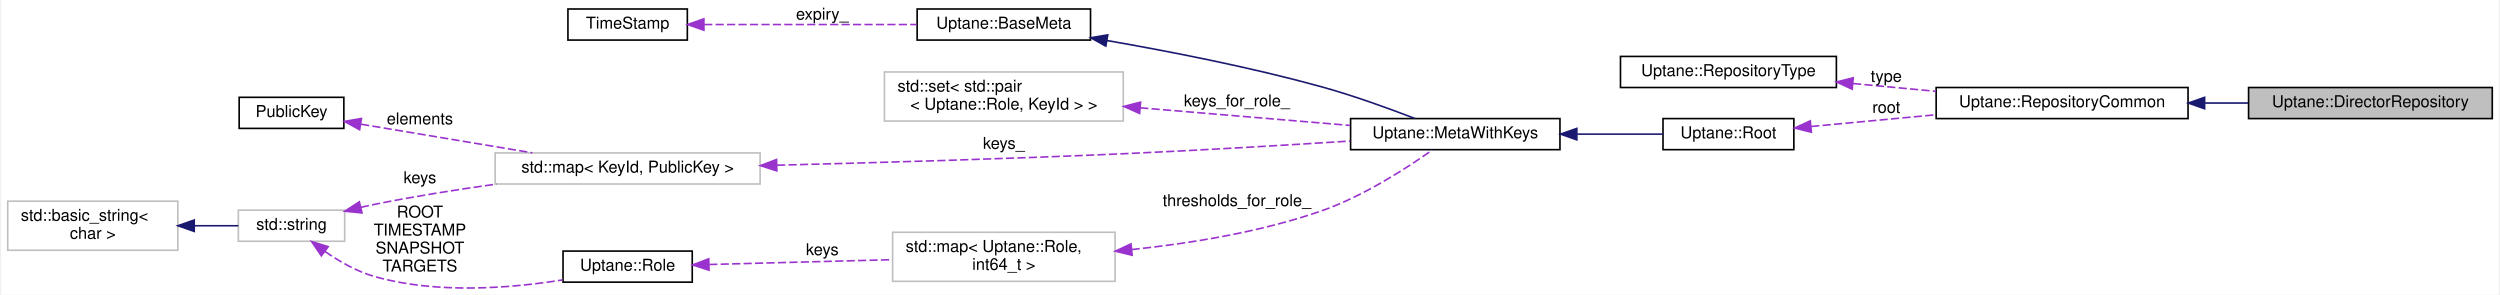
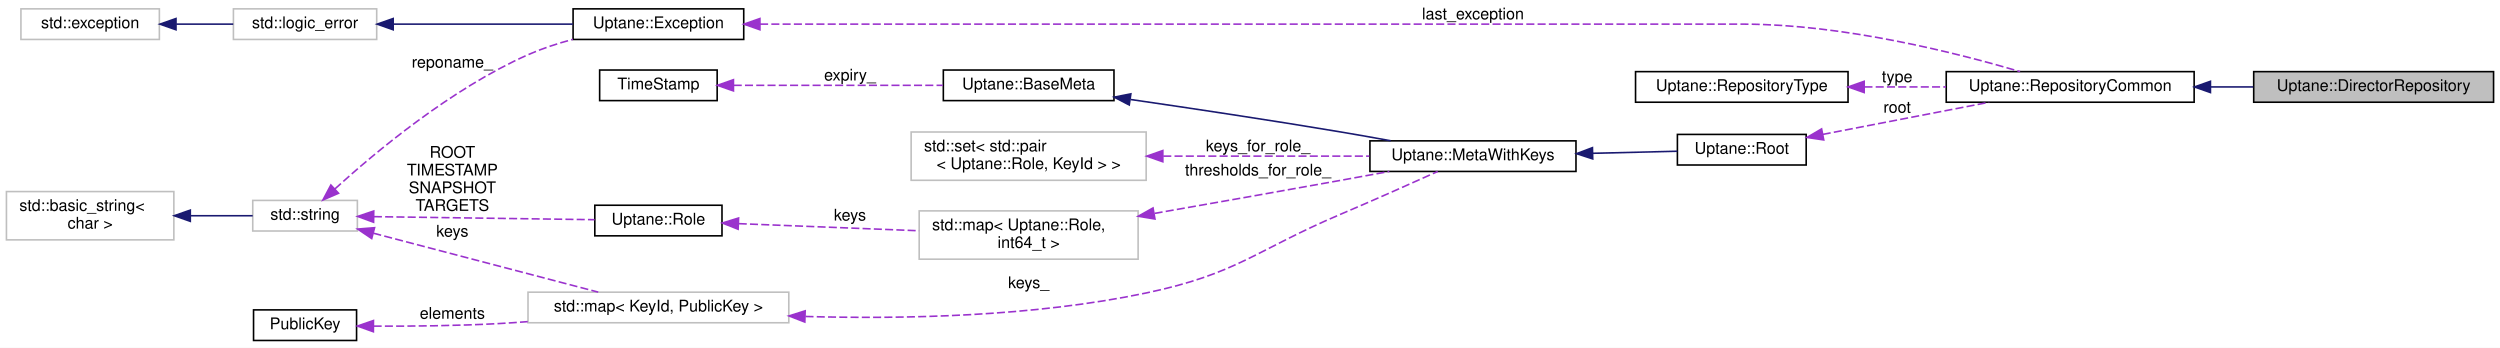
- <svg xmlns="http://www.w3.org/2000/svg" xmlns:xlink="http://www.w3.org/1999/xlink" width="1527pt" height="180pt" viewBox="0.00 0.00 1527.00 180.17">
-   <g id="graph0" class="graph" transform="scale(1 1) rotate(0) translate(4 176.17)">
-     <polygon fill="white" stroke="transparent" points="-4,4 -4,-176.17 1523,-176.17 1523,4 -4,4" />
+ <svg xmlns="http://www.w3.org/2000/svg" xmlns:xlink="http://www.w3.org/1999/xlink" width="1553pt" height="216pt" viewBox="0.00 0.00 1553.00 216.00">
+   <g id="graph0" class="graph" transform="scale(1 1) rotate(0) translate(4 212)">
+     <polygon fill="white" stroke="transparent" points="-4,4 -4,-212 1549,-212 1549,4 -4,4" />
    <g id="node1" class="node">
      <g id="a_node1">
        <a xlink:title=" ">
-           <polygon fill="#bfbfbf" stroke="black" points="1370,-103.67 1370,-122.67 1519,-122.67 1519,-103.67 1370,-103.67" />
-           <text text-anchor="middle" x="1444.5" y="-110.67" font-family="Helvetica,sans-Serif" font-size="10.00">Uptane::DirectorRepository</text>
+           <polygon fill="#bfbfbf" stroke="black" points="1396,-148.5 1396,-167.5 1545,-167.5 1545,-148.5 1396,-148.5" />
+           <text text-anchor="middle" x="1470.5" y="-155.5" font-family="Helvetica,sans-Serif" font-size="10.00">Uptane::DirectorRepository</text>
        </a>
      </g>
    </g>
    <g id="node2" class="node">
      <g id="a_node2">
        <a xlink:href="class_uptane_1_1_repository_common.html" target="_top" xlink:title=" ">
-           <polygon fill="white" stroke="black" points="1179,-103.67 1179,-122.67 1333,-122.67 1333,-103.67 1179,-103.67" />
-           <text text-anchor="middle" x="1256" y="-110.67" font-family="Helvetica,sans-Serif" font-size="10.00">Uptane::RepositoryCommon</text>
+           <polygon fill="white" stroke="black" points="1205,-148.5 1205,-167.5 1359,-167.5 1359,-148.5 1205,-148.5" />
+           <text text-anchor="middle" x="1282" y="-155.5" font-family="Helvetica,sans-Serif" font-size="10.00">Uptane::RepositoryCommon</text>
        </a>
      </g>
    </g>
    <g id="edge1" class="edge">
-       <path fill="none" stroke="midnightblue" d="M1343.4,-113.17C1352.2,-113.17 1361.08,-113.17 1369.73,-113.17" />
-       <polygon fill="midnightblue" stroke="midnightblue" points="1343.13,-109.67 1333.13,-113.17 1343.13,-116.67 1343.13,-109.67" />
+       <path fill="none" stroke="midnightblue" d="M1369.4,-158C1378.2,-158 1387.08,-158 1395.73,-158" />
+       <polygon fill="midnightblue" stroke="midnightblue" points="1369.13,-154.5 1359.13,-158 1369.13,-161.5 1369.13,-154.5" />
    </g>
    <g id="node3" class="node">
      <g id="a_node3">
-         <a xlink:href="class_uptane_1_1_repository_type.html" target="_top" xlink:title=" ">
-           <polygon fill="white" stroke="black" points="986,-122.67 986,-141.67 1118,-141.67 1118,-122.67 986,-122.67" />
-           <text text-anchor="middle" x="1052" y="-129.67" font-family="Helvetica,sans-Serif" font-size="10.00">Uptane::RepositoryType</text>
+         <a xlink:href="class_uptane_1_1_exception.html" target="_top" xlink:title=" ">
+           <polygon fill="white" stroke="black" points="352,-187.5 352,-206.5 458,-206.5 458,-187.5 352,-187.5" />
+           <text text-anchor="middle" x="405" y="-194.5" font-family="Helvetica,sans-Serif" font-size="10.00">Uptane::Exception</text>
        </a>
      </g>
    </g>
    <g id="edge2" class="edge">
-       <path fill="none" stroke="#9a32cd" stroke-dasharray="5,2" d="M1128.18,-125.1C1144.72,-123.55 1162.25,-121.9 1178.83,-120.34" />
-       <polygon fill="#9a32cd" stroke="#9a32cd" points="1127.65,-121.64 1118.03,-126.06 1128.31,-128.61 1127.65,-121.64" />
-       <text text-anchor="middle" x="1148.5" y="-126.17" font-family="Helvetica,sans-Serif" font-size="10.00"> type</text>
+       <path fill="none" stroke="#9a32cd" stroke-dasharray="5,2" d="M468.15,-197C513.99,-197 577.88,-197 634,-197 634,-197 634,-197 1079,-197 1140.97,-197 1211.72,-179.09 1250.89,-167.54" />
+       <polygon fill="#9a32cd" stroke="#9a32cd" points="468.07,-193.5 458.07,-197 468.07,-200.5 468.07,-193.5" />
+       <text text-anchor="middle" x="911" y="-200" font-family="Helvetica,sans-Serif" font-size="10.00"> last_exception</text>
    </g>
    <g id="node4" class="node">
      <g id="a_node4">
-         <a xlink:href="class_uptane_1_1_root.html" target="_top" xlink:title=" ">
-           <polygon fill="white" stroke="black" points="1012,-84.67 1012,-103.67 1092,-103.67 1092,-84.67 1012,-84.67" />
-           <text text-anchor="middle" x="1052" y="-91.67" font-family="Helvetica,sans-Serif" font-size="10.00">Uptane::Root</text>
+         <a xlink:title="STL class.">
+           <polygon fill="white" stroke="#bfbfbf" points="141,-187.5 141,-206.5 230,-206.5 230,-187.5 141,-187.5" />
+           <text text-anchor="middle" x="185.5" y="-194.5" font-family="Helvetica,sans-Serif" font-size="10.00">std::logic_error</text>
        </a>
      </g>
    </g>
    <g id="edge3" class="edge">
-       <path fill="none" stroke="#9a32cd" stroke-dasharray="5,2" d="M1102.61,-98.84C1125.56,-101 1153.34,-103.61 1178.86,-106.01" />
-       <polygon fill="#9a32cd" stroke="#9a32cd" points="1102.71,-95.33 1092.43,-97.88 1102.06,-102.3 1102.71,-95.33" />
-       <text text-anchor="middle" x="1148.5" y="-107.17" font-family="Helvetica,sans-Serif" font-size="10.00"> root</text>
+       <path fill="none" stroke="midnightblue" d="M240.48,-197C274.51,-197 318.22,-197 351.89,-197" />
+       <polygon fill="midnightblue" stroke="midnightblue" points="240.25,-193.5 230.25,-197 240.25,-200.5 240.25,-193.5" />
    </g>
    <g id="node5" class="node">
      <g id="a_node5">
-         <a xlink:href="class_uptane_1_1_meta_with_keys.html" target="_top" xlink:title=" ">
-           <polygon fill="white" stroke="black" points="821,-84.67 821,-103.67 949,-103.67 949,-84.67 821,-84.67" />
-           <text text-anchor="middle" x="885" y="-91.67" font-family="Helvetica,sans-Serif" font-size="10.00">Uptane::MetaWithKeys</text>
+         <a xlink:title="STL class.">
+           <polygon fill="white" stroke="#bfbfbf" points="9,-187.5 9,-206.5 95,-206.5 95,-187.5 9,-187.5" />
+           <text text-anchor="middle" x="52" y="-194.5" font-family="Helvetica,sans-Serif" font-size="10.00">std::exception</text>
        </a>
      </g>
    </g>
    <g id="edge4" class="edge">
-       <path fill="none" stroke="midnightblue" d="M959.56,-94.17C977.62,-94.17 996.25,-94.17 1011.95,-94.17" />
-       <polygon fill="midnightblue" stroke="midnightblue" points="959.32,-90.67 949.32,-94.17 959.32,-97.67 959.32,-90.67" />
+       <path fill="none" stroke="midnightblue" d="M105.46,-197C117.21,-197 129.55,-197 140.89,-197" />
+       <polygon fill="midnightblue" stroke="midnightblue" points="105.33,-193.5 95.33,-197 105.33,-200.5 105.33,-193.5" />
    </g>
    <g id="node6" class="node">
      <g id="a_node6">
-         <a xlink:href="class_uptane_1_1_base_meta.html" target="_top" xlink:title=" ">
-           <polygon fill="white" stroke="black" points="556,-151.67 556,-170.67 662,-170.67 662,-151.67 556,-151.67" />
-           <text text-anchor="middle" x="609" y="-158.67" font-family="Helvetica,sans-Serif" font-size="10.00">Uptane::BaseMeta</text>
+         <a xlink:title="STL class.">
+           <polygon fill="white" stroke="#bfbfbf" points="153,-68.5 153,-87.5 218,-87.5 218,-68.5 153,-68.5" />
+           <text text-anchor="middle" x="185.5" y="-75.5" font-family="Helvetica,sans-Serif" font-size="10.00">std::string</text>
        </a>
      </g>
    </g>
    <g id="edge5" class="edge">
-       <path fill="none" stroke="midnightblue" d="M672.03,-151.39C710.14,-144.78 759.78,-135.09 803,-123.17 822.58,-117.77 844.22,-109.93 860.2,-103.76" />
-       <polygon fill="midnightblue" stroke="midnightblue" points="671.36,-147.95 662.1,-153.09 672.54,-154.85 671.36,-147.95" />
+       <path fill="none" stroke="#9a32cd" stroke-dasharray="5,2" d="M204.05,-94.65C228.79,-117.15 276.23,-156.86 324,-178 332.75,-181.87 342.39,-185.02 351.87,-187.55" />
+       <polygon fill="#9a32cd" stroke="#9a32cd" points="206.29,-91.95 196.57,-87.74 201.54,-97.09 206.29,-91.95" />
+       <text text-anchor="middle" x="277" y="-170" font-family="Helvetica,sans-Serif" font-size="10.00"> reponame_</text>
+     </g>
+     <g id="node14" class="node">
+       <g id="a_node14">
+         <a xlink:title=" ">
+           <polygon fill="white" stroke="#bfbfbf" points="324,-11.5 324,-30.5 486,-30.5 486,-11.5 324,-11.5" />
+           <text text-anchor="middle" x="405" y="-18.5" font-family="Helvetica,sans-Serif" font-size="10.00">std::map&lt; KeyId, PublicKey &gt;</text>
+         </a>
+       </g>
+     </g>
+     <g id="edge15" class="edge">
+       <path fill="none" stroke="#9a32cd" stroke-dasharray="5,2" d="M227.92,-67.14C268.29,-56.57 329.06,-40.64 367.62,-30.54" />
+       <polygon fill="#9a32cd" stroke="#9a32cd" points="226.91,-63.79 218.13,-69.71 228.69,-70.56 226.91,-63.79" />
+       <text text-anchor="middle" x="277" y="-65" font-family="Helvetica,sans-Serif" font-size="10.00"> keys</text>
+     </g>
+     <g id="node17" class="node">
+       <g id="a_node17">
+         <a xlink:href="class_uptane_1_1_role.html" target="_top" xlink:title="TUF Roles.">
+           <polygon fill="white" stroke="black" points="365.5,-65.5 365.5,-84.5 444.5,-84.5 444.5,-65.5 365.5,-65.5" />
+           <text text-anchor="middle" x="405" y="-72.5" font-family="Helvetica,sans-Serif" font-size="10.00">Uptane::Role</text>
+         </a>
+       </g>
+     </g>
+     <g id="edge18" class="edge">
+       <path fill="none" stroke="#9a32cd" stroke-dasharray="5,2" d="M228.25,-77.42C267.83,-76.88 326.83,-76.06 365.36,-75.53" />
+       <polygon fill="#9a32cd" stroke="#9a32cd" points="228.08,-73.93 218.13,-77.56 228.17,-80.93 228.08,-73.93" />
+       <text text-anchor="middle" x="277" y="-114" font-family="Helvetica,sans-Serif" font-size="10.00"> ROOT</text>
+       <text text-anchor="middle" x="277" y="-103" font-family="Helvetica,sans-Serif" font-size="10.00">TIMESTAMP</text>
+       <text text-anchor="middle" x="277" y="-92" font-family="Helvetica,sans-Serif" font-size="10.00">SNAPSHOT</text>
+       <text text-anchor="middle" x="277" y="-81" font-family="Helvetica,sans-Serif" font-size="10.00">TARGETS</text>
    </g>
    <g id="node7" class="node">
      <g id="a_node7">
-         <a xlink:href="class_time_stamp.html" target="_top" xlink:title=" ">
-           <polygon fill="white" stroke="black" points="342.5,-151.67 342.5,-170.67 415.5,-170.67 415.5,-151.67 342.5,-151.67" />
-           <text text-anchor="middle" x="379" y="-158.67" font-family="Helvetica,sans-Serif" font-size="10.00">TimeStamp</text>
+         <a xlink:title="STL class.">
+           <polygon fill="white" stroke="#bfbfbf" points="0,-63 0,-93 104,-93 104,-63 0,-63" />
+           <text text-anchor="start" x="8" y="-81" font-family="Helvetica,sans-Serif" font-size="10.00">std::basic_string&lt;</text>
+           <text text-anchor="middle" x="52" y="-70" font-family="Helvetica,sans-Serif" font-size="10.00"> char &gt;</text>
        </a>
      </g>
    </g>
    <g id="edge6" class="edge">
-       <path fill="none" stroke="#9a32cd" stroke-dasharray="5,2" d="M425.78,-161.17C463.32,-161.17 516.47,-161.17 555.69,-161.17" />
-       <polygon fill="#9a32cd" stroke="#9a32cd" points="425.63,-157.67 415.62,-161.17 425.62,-164.67 425.63,-157.67" />
-       <text text-anchor="middle" x="498" y="-164.17" font-family="Helvetica,sans-Serif" font-size="10.00"> expiry_</text>
+       <path fill="none" stroke="midnightblue" d="M114.36,-78C127.73,-78 141.34,-78 152.98,-78" />
+       <polygon fill="midnightblue" stroke="midnightblue" points="114.22,-74.5 104.22,-78 114.22,-81.5 114.22,-74.5" />
    </g>
    <g id="node8" class="node">
      <g id="a_node8">
-         <a xlink:title=" ">
-           <polygon fill="white" stroke="#bfbfbf" points="536,-102.17 536,-132.17 682,-132.17 682,-102.17 536,-102.17" />
-           <text text-anchor="start" x="544" y="-120.17" font-family="Helvetica,sans-Serif" font-size="10.00">std::set&lt; std::pair</text>
-           <text text-anchor="middle" x="609" y="-109.17" font-family="Helvetica,sans-Serif" font-size="10.00">&lt; Uptane::Role, KeyId &gt; &gt;</text>
+         <a xlink:href="class_uptane_1_1_repository_type.html" target="_top" xlink:title=" ">
+           <polygon fill="white" stroke="black" points="1012,-148.5 1012,-167.5 1144,-167.5 1144,-148.5 1012,-148.5" />
+           <text text-anchor="middle" x="1078" y="-155.5" font-family="Helvetica,sans-Serif" font-size="10.00">Uptane::RepositoryType</text>
        </a>
      </g>
    </g>
    <g id="edge7" class="edge">
-       <path fill="none" stroke="#9a32cd" stroke-dasharray="5,2" d="M692.35,-110.26C733.47,-106.81 782.44,-102.7 820.59,-99.5" />
-       <polygon fill="#9a32cd" stroke="#9a32cd" points="692.02,-106.78 682.35,-111.1 692.61,-113.75 692.02,-106.78" />
-       <text text-anchor="middle" x="751.5" y="-111.17" font-family="Helvetica,sans-Serif" font-size="10.00"> keys_for_role_</text>
+       <path fill="none" stroke="#9a32cd" stroke-dasharray="5,2" d="M1154.18,-158C1170.72,-158 1188.25,-158 1204.83,-158" />
+       <polygon fill="#9a32cd" stroke="#9a32cd" points="1154.03,-154.5 1144.03,-158 1154.03,-161.5 1154.03,-154.5" />
+       <text text-anchor="middle" x="1174.5" y="-161" font-family="Helvetica,sans-Serif" font-size="10.00"> type</text>
    </g>
    <g id="node9" class="node">
      <g id="a_node9">
-         <a xlink:title=" ">
-           <polygon fill="white" stroke="#bfbfbf" points="298,-63.67 298,-82.67 460,-82.67 460,-63.67 298,-63.67" />
-           <text text-anchor="middle" x="379" y="-70.67" font-family="Helvetica,sans-Serif" font-size="10.00">std::map&lt; KeyId, PublicKey &gt;</text>
+         <a xlink:href="class_uptane_1_1_root.html" target="_top" xlink:title=" ">
+           <polygon fill="white" stroke="black" points="1038,-109.5 1038,-128.5 1118,-128.5 1118,-109.5 1038,-109.5" />
+           <text text-anchor="middle" x="1078" y="-116.5" font-family="Helvetica,sans-Serif" font-size="10.00">Uptane::Root</text>
        </a>
      </g>
    </g>
    <g id="edge8" class="edge">
-       <path fill="none" stroke="#9a32cd" stroke-dasharray="5,2" d="M470.35,-75.17C530.37,-76.67 610.92,-79 682,-82.17 728.5,-84.25 780.98,-87.39 820.79,-89.94" />
-       <polygon fill="#9a32cd" stroke="#9a32cd" points="470.22,-71.67 460.14,-74.92 470.05,-78.66 470.22,-71.67" />
-       <text text-anchor="middle" x="609" y="-85.17" font-family="Helvetica,sans-Serif" font-size="10.00"> keys_</text>
+       <path fill="none" stroke="#9a32cd" stroke-dasharray="5,2" d="M1128.28,-128.51C1159.69,-134.58 1200.24,-142.41 1231.66,-148.47" />
+       <polygon fill="#9a32cd" stroke="#9a32cd" points="1128.91,-125.07 1118.43,-126.61 1127.58,-131.94 1128.91,-125.07" />
+       <text text-anchor="middle" x="1174.5" y="-142" font-family="Helvetica,sans-Serif" font-size="10.00"> root</text>
    </g>
    <g id="node10" class="node">
      <g id="a_node10">
-         <a xlink:href="class_public_key.html" target="_top" xlink:title=" ">
-           <polygon fill="white" stroke="black" points="141.5,-97.67 141.5,-116.67 205.5,-116.67 205.5,-97.67 141.5,-97.67" />
-           <text text-anchor="middle" x="173.5" y="-104.67" font-family="Helvetica,sans-Serif" font-size="10.00">PublicKey</text>
+         <a xlink:href="class_uptane_1_1_meta_with_keys.html" target="_top" xlink:title=" ">
+           <polygon fill="white" stroke="black" points="847,-105.5 847,-124.5 975,-124.5 975,-105.5 847,-105.5" />
+           <text text-anchor="middle" x="911" y="-112.5" font-family="Helvetica,sans-Serif" font-size="10.00">Uptane::MetaWithKeys</text>
        </a>
      </g>
    </g>
    <g id="edge9" class="edge">
-       <path fill="none" stroke="#9a32cd" stroke-dasharray="5,2" d="M216.04,-100.23C246.24,-95.19 287.48,-88.3 320.79,-82.73" />
-       <polygon fill="#9a32cd" stroke="#9a32cd" points="215.14,-96.84 205.85,-101.94 216.29,-103.74 215.14,-96.84" />
-       <text text-anchor="middle" x="252" y="-100.17" font-family="Helvetica,sans-Serif" font-size="10.00"> elements</text>
+       <path fill="none" stroke="midnightblue" d="M985.56,-116.78C1003.62,-117.22 1022.25,-117.67 1037.95,-118.05" />
+       <polygon fill="midnightblue" stroke="midnightblue" points="985.4,-113.28 975.32,-116.54 985.23,-120.28 985.4,-113.28" />
    </g>
    <g id="node11" class="node">
      <g id="a_node11">
-         <a xlink:title="STL class.">
-           <polygon fill="white" stroke="#bfbfbf" points="141,-28.67 141,-47.67 206,-47.67 206,-28.67 141,-28.67" />
-           <text text-anchor="middle" x="173.5" y="-35.67" font-family="Helvetica,sans-Serif" font-size="10.00">std::string</text>
+         <a xlink:href="class_uptane_1_1_base_meta.html" target="_top" xlink:title=" ">
+           <polygon fill="white" stroke="black" points="582,-149.5 582,-168.5 688,-168.5 688,-149.5 582,-149.5" />
+           <text text-anchor="middle" x="635" y="-156.5" font-family="Helvetica,sans-Serif" font-size="10.00">Uptane::BaseMeta</text>
        </a>
      </g>
    </g>
    <g id="edge10" class="edge">
-       <path fill="none" stroke="#9a32cd" stroke-dasharray="5,2" d="M215.91,-49.42C218.64,-50.05 221.36,-50.64 224,-51.17 248.22,-56.07 274.8,-60.27 298.96,-63.66" />
-       <polygon fill="#9a32cd" stroke="#9a32cd" points="216.6,-45.99 206.06,-47.04 214.96,-52.79 216.6,-45.99" />
-       <text text-anchor="middle" x="252" y="-64.17" font-family="Helvetica,sans-Serif" font-size="10.00"> keys</text>
-     </g>
-     <g id="node14" class="node">
-       <g id="a_node14">
-         <a xlink:href="class_uptane_1_1_role.html" target="_top" xlink:title="TUF Roles.">
-           <polygon fill="white" stroke="black" points="339.5,-3.67 339.5,-22.67 418.5,-22.67 418.5,-3.67 339.5,-3.67" />
-           <text text-anchor="middle" x="379" y="-10.67" font-family="Helvetica,sans-Serif" font-size="10.00">Uptane::Role</text>
-         </a>
-       </g>
-     </g>
-     <g id="edge14" class="edge">
-       <path fill="none" stroke="#9a32cd" stroke-dasharray="5,2" d="M194.01,-22.41C202.66,-16.39 213.29,-10.25 224,-7.17 262.06,3.76 307.58,0.05 339.22,-5.03" />
-       <polygon fill="#9a32cd" stroke="#9a32cd" points="191.75,-19.73 185.8,-28.49 195.91,-25.35 191.75,-19.73" />
-       <text text-anchor="middle" x="252" y="-43.17" font-family="Helvetica,sans-Serif" font-size="10.00"> ROOT</text>
-       <text text-anchor="middle" x="252" y="-32.17" font-family="Helvetica,sans-Serif" font-size="10.00">TIMESTAMP</text>
-       <text text-anchor="middle" x="252" y="-21.17" font-family="Helvetica,sans-Serif" font-size="10.00">SNAPSHOT</text>
-       <text text-anchor="middle" x="252" y="-10.17" font-family="Helvetica,sans-Serif" font-size="10.00">TARGETS</text>
+       <path fill="none" stroke="midnightblue" d="M698.45,-150.17C736.28,-144.68 785.47,-137.3 829,-130 839.01,-128.32 849.7,-126.42 859.92,-124.55" />
+       <polygon fill="midnightblue" stroke="midnightblue" points="697.49,-146.77 688.09,-151.66 698.49,-153.7 697.49,-146.77" />
    </g>
    <g id="node12" class="node">
      <g id="a_node12">
-         <a xlink:title="STL class.">
-           <polygon fill="white" stroke="#bfbfbf" points="0,-23.17 0,-53.17 104,-53.17 104,-23.17 0,-23.17" />
-           <text text-anchor="start" x="8" y="-41.17" font-family="Helvetica,sans-Serif" font-size="10.00">std::basic_string&lt;</text>
-           <text text-anchor="middle" x="52" y="-30.17" font-family="Helvetica,sans-Serif" font-size="10.00"> char &gt;</text>
+         <a xlink:href="class_time_stamp.html" target="_top" xlink:title=" ">
+           <polygon fill="white" stroke="black" points="368.5,-149.5 368.5,-168.5 441.5,-168.5 441.5,-149.5 368.5,-149.5" />
+           <text text-anchor="middle" x="405" y="-156.5" font-family="Helvetica,sans-Serif" font-size="10.00">TimeStamp</text>
        </a>
      </g>
    </g>
    <g id="edge11" class="edge">
-       <path fill="none" stroke="midnightblue" d="M114.1,-38.17C123.41,-38.17 132.68,-38.17 141,-38.17" />
-       <polygon fill="midnightblue" stroke="midnightblue" points="114.03,-34.67 104.03,-38.17 114.03,-41.67 114.03,-34.67" />
+       <path fill="none" stroke="#9a32cd" stroke-dasharray="5,2" d="M451.78,-159C489.32,-159 542.47,-159 581.69,-159" />
+       <polygon fill="#9a32cd" stroke="#9a32cd" points="451.63,-155.5 441.62,-159 451.62,-162.5 451.63,-155.5" />
+       <text text-anchor="middle" x="524" y="-162" font-family="Helvetica,sans-Serif" font-size="10.00"> expiry_</text>
    </g>
    <g id="node13" class="node">
      <g id="a_node13">
        <a xlink:title=" ">
-           <polygon fill="white" stroke="#bfbfbf" points="541,-4.17 541,-34.17 677,-34.17 677,-4.17 541,-4.17" />
-           <text text-anchor="start" x="549" y="-22.17" font-family="Helvetica,sans-Serif" font-size="10.00">std::map&lt; Uptane::Role,</text>
-           <text text-anchor="middle" x="609" y="-11.17" font-family="Helvetica,sans-Serif" font-size="10.00"> int64_t &gt;</text>
+           <polygon fill="white" stroke="#bfbfbf" points="562,-100 562,-130 708,-130 708,-100 562,-100" />
+           <text text-anchor="start" x="570" y="-118" font-family="Helvetica,sans-Serif" font-size="10.00">std::set&lt; std::pair</text>
+           <text text-anchor="middle" x="635" y="-107" font-family="Helvetica,sans-Serif" font-size="10.00">&lt; Uptane::Role, KeyId &gt; &gt;</text>
        </a>
      </g>
    </g>
    <g id="edge12" class="edge">
-       <path fill="none" stroke="#9a32cd" stroke-dasharray="5,2" d="M687.1,-23.59C723.08,-27.35 766.03,-34.31 803,-47.17 828.8,-56.15 855.62,-73.59 871.01,-84.51" />
-       <polygon fill="#9a32cd" stroke="#9a32cd" points="687.44,-20.11 677.14,-22.61 686.75,-27.07 687.44,-20.11" />
-       <text text-anchor="middle" x="751.5" y="-50.17" font-family="Helvetica,sans-Serif" font-size="10.00"> thresholds_for_role_</text>
+       <path fill="none" stroke="#9a32cd" stroke-dasharray="5,2" d="M718.61,-115C759.67,-115 808.52,-115 846.59,-115" />
+       <polygon fill="#9a32cd" stroke="#9a32cd" points="718.35,-111.5 708.35,-115 718.35,-118.5 718.35,-111.5" />
+       <text text-anchor="middle" x="777.5" y="-118" font-family="Helvetica,sans-Serif" font-size="10.00"> keys_for_role_</text>
    </g>
    <g id="edge13" class="edge">
-       <path fill="none" stroke="#9a32cd" stroke-dasharray="5,2" d="M428.89,-14.46C461.58,-15.32 505.02,-16.46 540.93,-17.41" />
-       <polygon fill="#9a32cd" stroke="#9a32cd" points="428.77,-10.96 418.68,-14.19 428.58,-17.95 428.77,-10.96" />
-       <text text-anchor="middle" x="498" y="-20.17" font-family="Helvetica,sans-Serif" font-size="10.00"> keys</text>
+       <path fill="none" stroke="#9a32cd" stroke-dasharray="5,2" d="M496.36,-15.41C556.89,-13.69 638,-15.28 708,-30 764.78,-41.94 775.59,-56.33 829,-79 849.54,-87.72 872.8,-98.11 889.11,-105.48" />
+       <polygon fill="#9a32cd" stroke="#9a32cd" points="495.95,-11.93 486.07,-15.75 496.18,-18.92 495.95,-11.93" />
+       <text text-anchor="middle" x="635" y="-33" font-family="Helvetica,sans-Serif" font-size="10.00"> keys_</text>
+     </g>
+     <g id="node15" class="node">
+       <g id="a_node15">
+         <a xlink:href="class_public_key.html" target="_top" xlink:title=" ">
+           <polygon fill="white" stroke="black" points="153.5,-0.5 153.5,-19.5 217.5,-19.5 217.5,-0.5 153.5,-0.5" />
+           <text text-anchor="middle" x="185.5" y="-7.5" font-family="Helvetica,sans-Serif" font-size="10.00">PublicKey</text>
+         </a>
+       </g>
+     </g>
+     <g id="edge14" class="edge">
+       <path fill="none" stroke="#9a32cd" stroke-dasharray="5,2" d="M228.08,-9.4C251.07,-9.3 280.13,-9.58 306,-11 311.81,-11.32 317.8,-11.73 323.83,-12.2" />
+       <polygon fill="#9a32cd" stroke="#9a32cd" points="227.95,-5.9 217.98,-9.46 228,-12.9 227.95,-5.9" />
+       <text text-anchor="middle" x="277" y="-14" font-family="Helvetica,sans-Serif" font-size="10.00"> elements</text>
+     </g>
+     <g id="node16" class="node">
+       <g id="a_node16">
+         <a xlink:title=" ">
+           <polygon fill="white" stroke="#bfbfbf" points="567,-51 567,-81 703,-81 703,-51 567,-51" />
+           <text text-anchor="start" x="575" y="-69" font-family="Helvetica,sans-Serif" font-size="10.00">std::map&lt; Uptane::Role,</text>
+           <text text-anchor="middle" x="635" y="-58" font-family="Helvetica,sans-Serif" font-size="10.00"> int64_t &gt;</text>
+         </a>
+       </g>
+     </g>
+     <g id="edge16" class="edge">
+       <path fill="none" stroke="#9a32cd" stroke-dasharray="5,2" d="M713.25,-79.45C748.56,-85.64 790.91,-93.12 829,-100 838.71,-101.75 849.07,-103.65 859.03,-105.49" />
+       <polygon fill="#9a32cd" stroke="#9a32cd" points="713.47,-75.94 703.02,-77.66 712.26,-82.83 713.47,-75.94" />
+       <text text-anchor="middle" x="777.5" y="-103" font-family="Helvetica,sans-Serif" font-size="10.00"> thresholds_for_role_</text>
+     </g>
+     <g id="edge17" class="edge">
+       <path fill="none" stroke="#9a32cd" stroke-dasharray="5,2" d="M454.89,-73.07C487.58,-71.78 531.02,-70.07 566.93,-68.65" />
+       <polygon fill="#9a32cd" stroke="#9a32cd" points="454.53,-69.58 444.68,-73.47 454.81,-76.58 454.53,-69.58" />
+       <text text-anchor="middle" x="524" y="-75" font-family="Helvetica,sans-Serif" font-size="10.00"> keys</text>
    </g>
  </g>
</svg>
